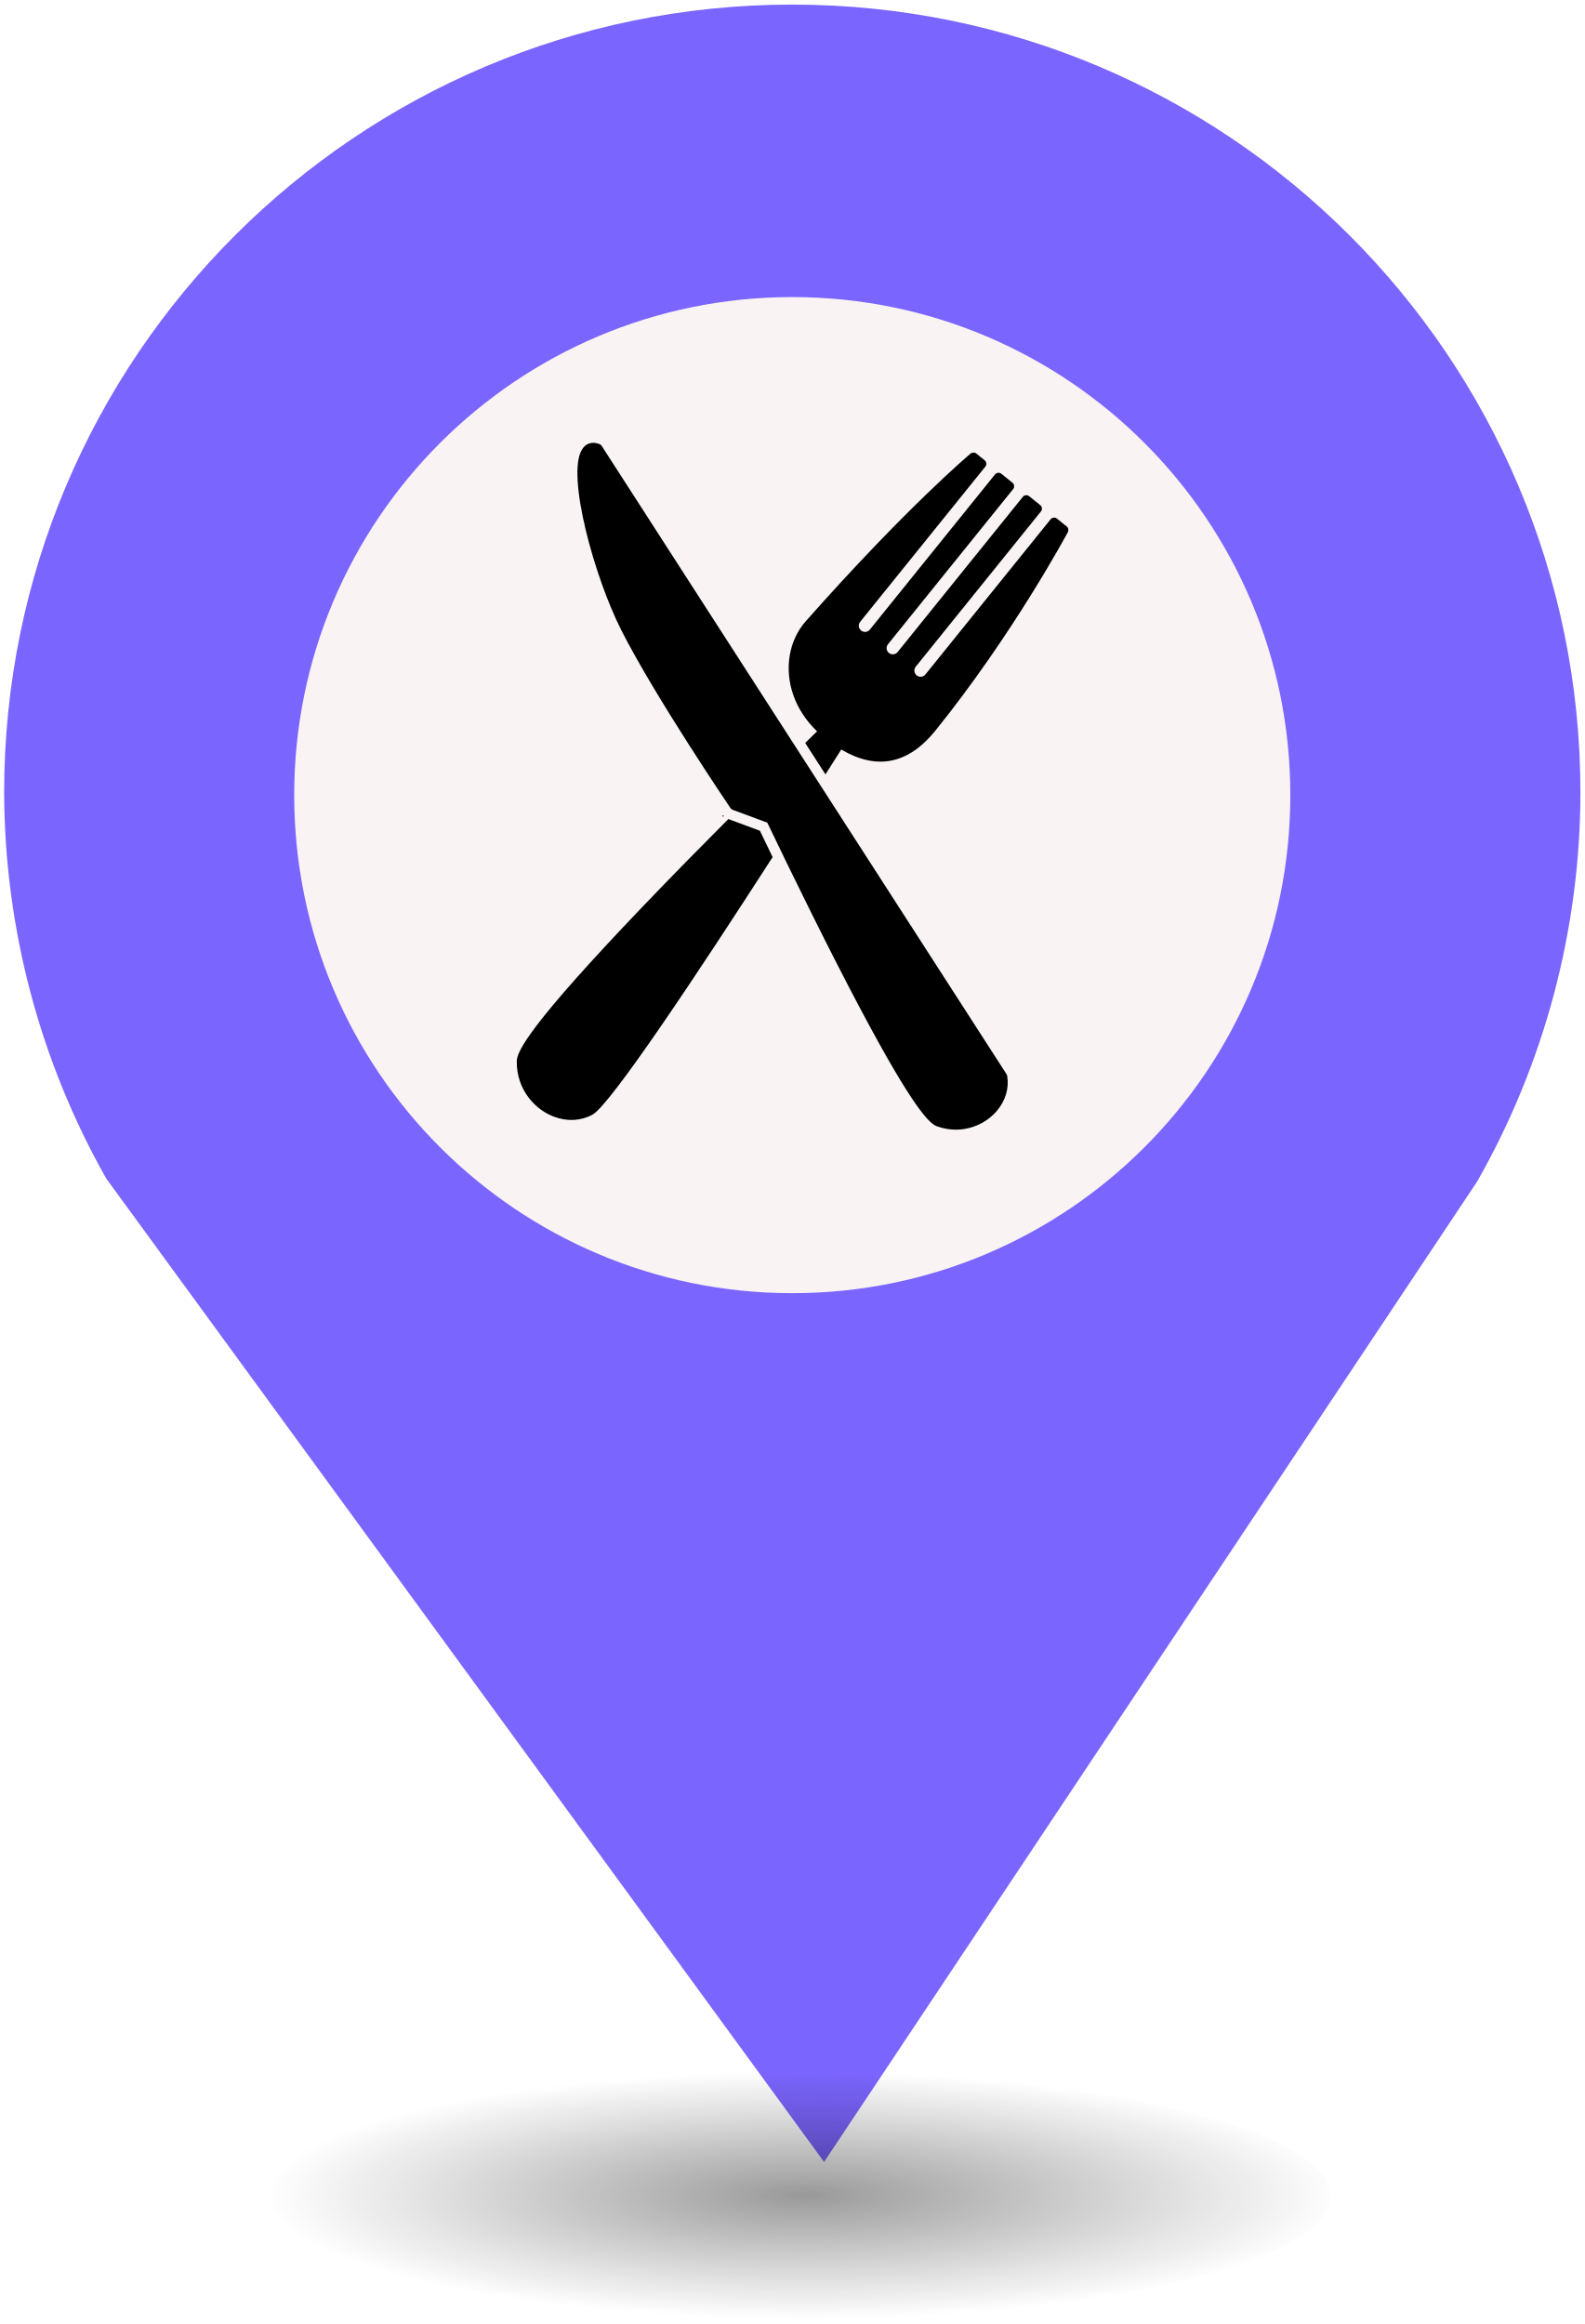
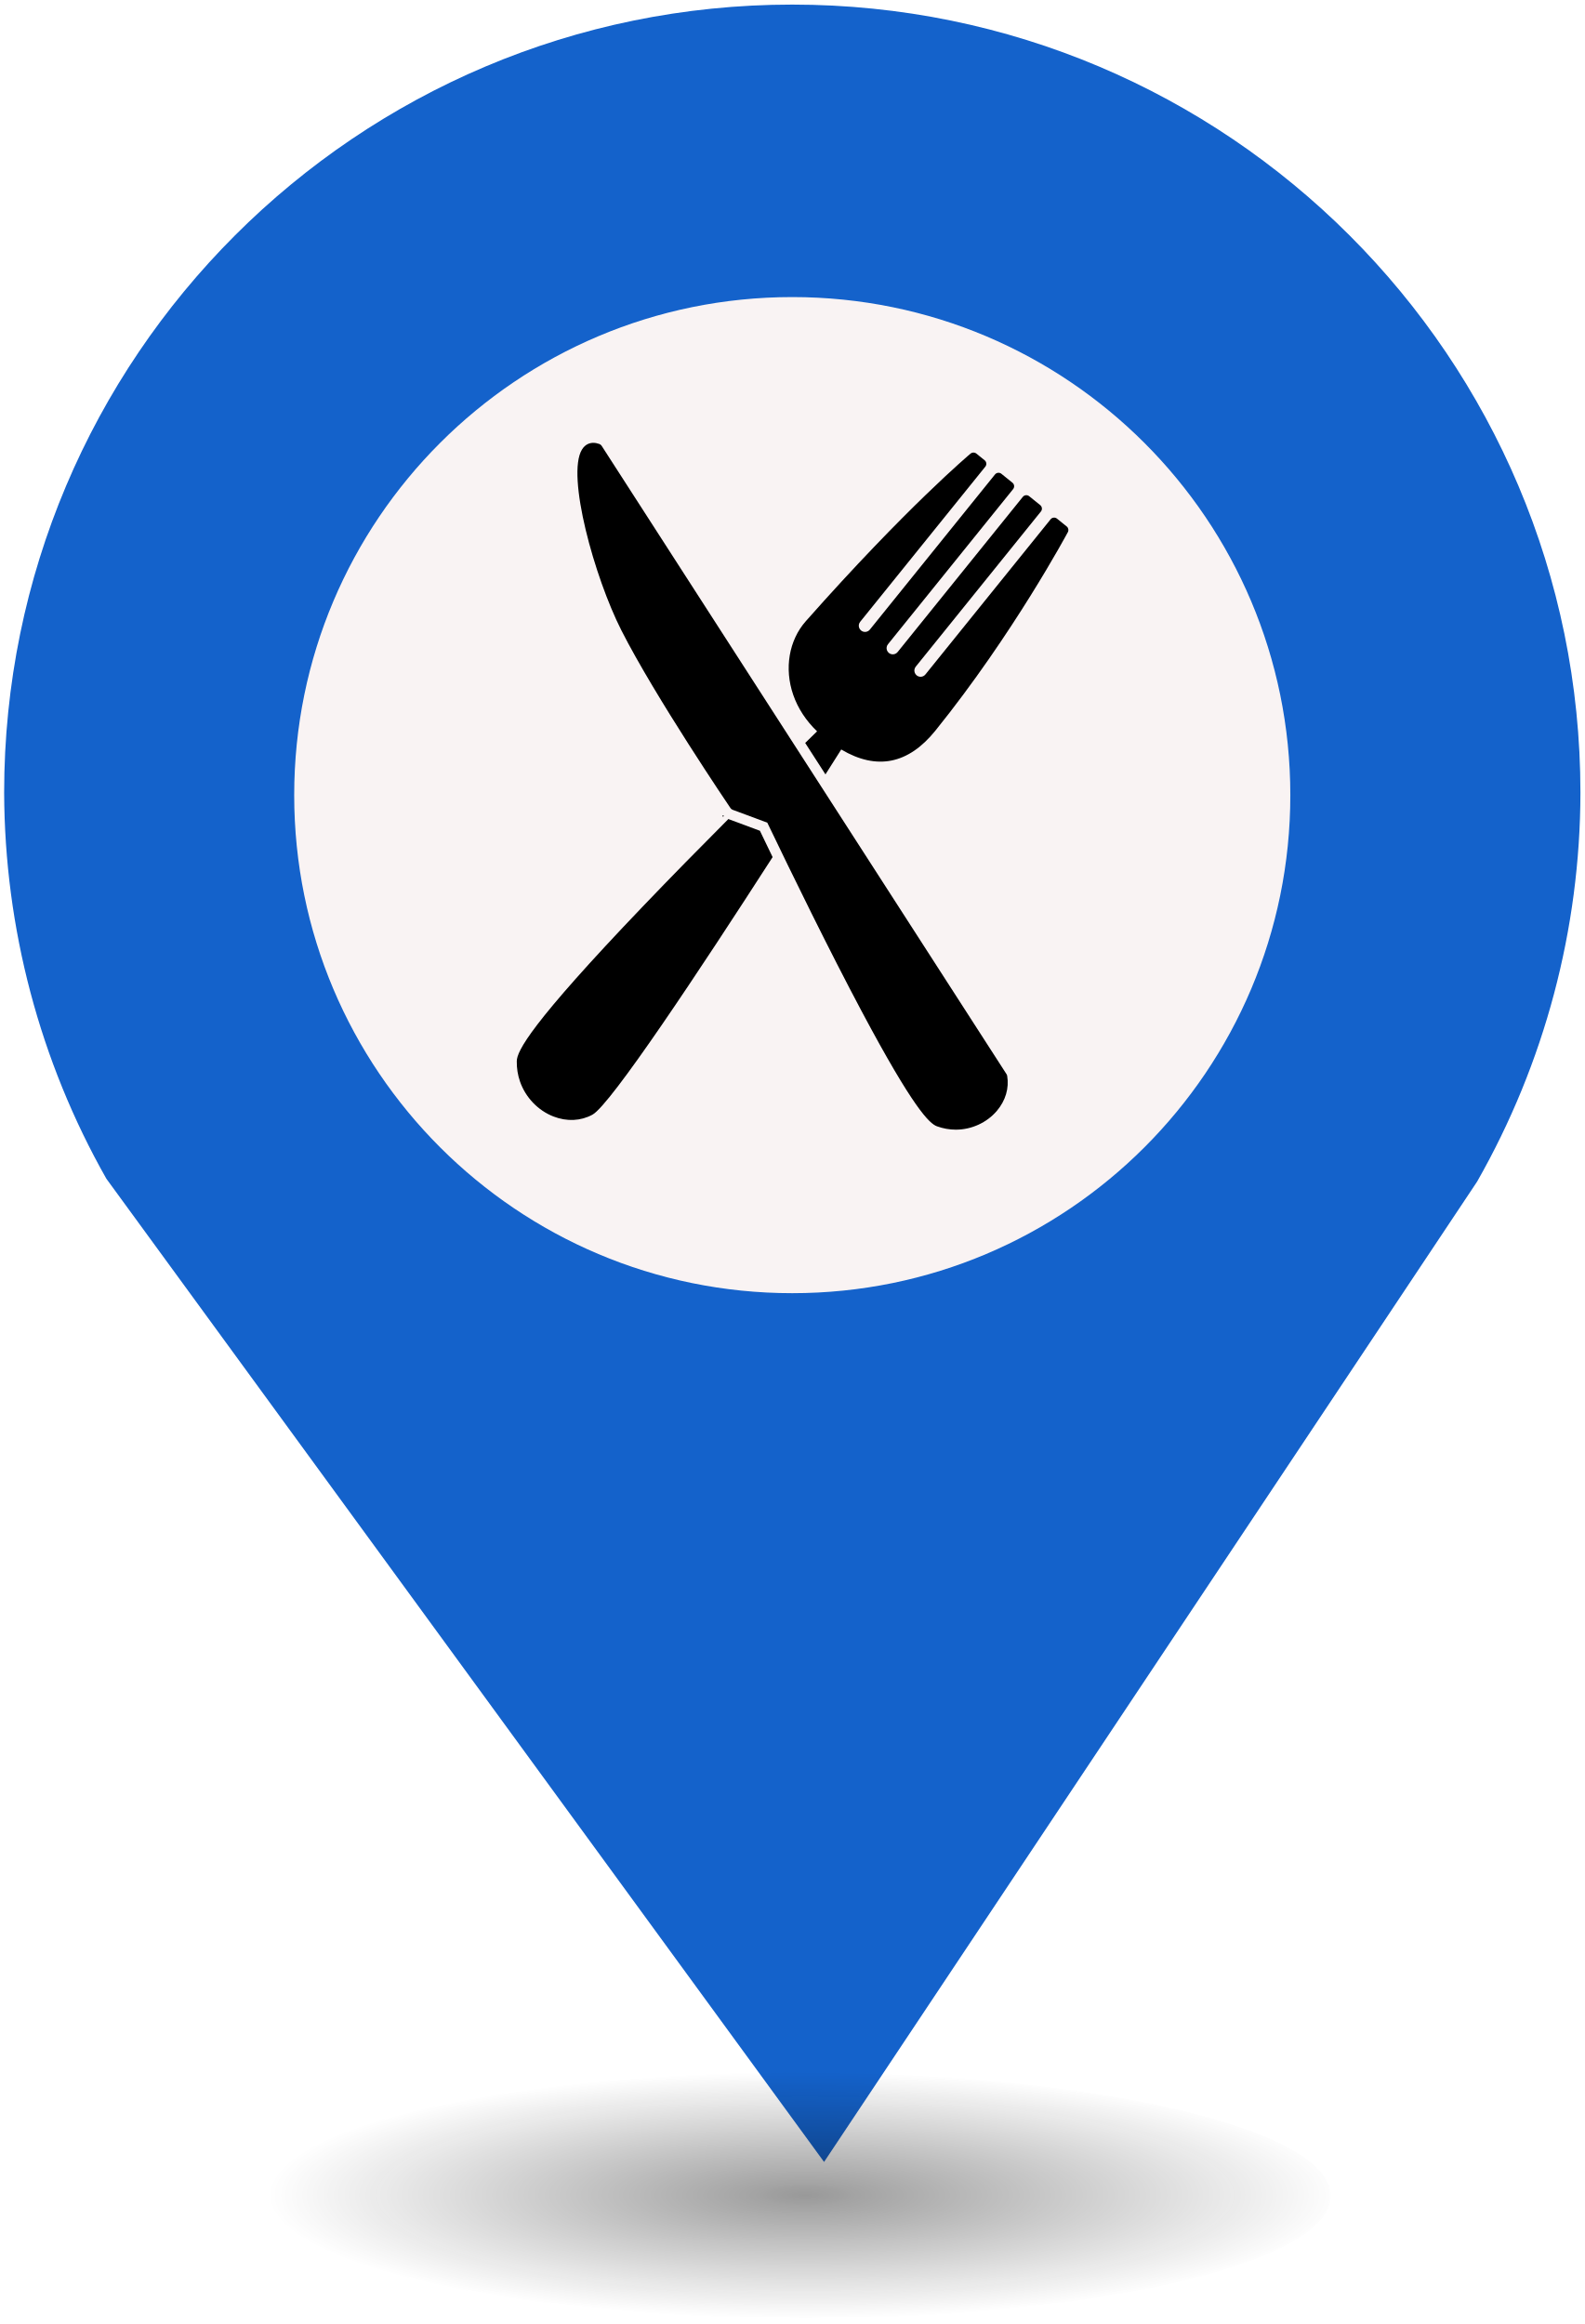
<svg xmlns="http://www.w3.org/2000/svg" height="44px" width="30px" version="1.1" viewBox="0 0 29.989 43.988" id="svg16">
  <defs id="defs7">
    <radialGradient id="a" gradientUnits="userSpaceOnUse" cy="127.6" cx="-42.75" gradientTransform="matrix(4.274964,0,0,0.98163,197.9983,-82.0888)" r="2.384">
      <stop stop-color="#010101" offset="0" id="stop2" />
      <stop stop-opacity="0" stop-color="#090909" offset="1" id="stop4" />
    </radialGradient>
  </defs>
  <g id="g26" transform="translate(-2.0760358e-7,-1.618116)">
-     <path style="fill:#7b65ff;stroke-width:4.275" id="path9" d="m 14.994,1.705 c -8.239,0 -14.917,6.678 -14.917,14.917 0.009,2.562 0.673,5.079 1.935,7.307 L 15.596,42.539 27.956,23.984 c 1.278,-2.244 1.952,-4.78 1.956,-7.362 C 29.911,8.383 23.233,1.705 14.994,1.705 Z" />
+     <path style="fill:#1462cb;stroke-width:4.275" id="path9" d="m 14.994,1.705 c -8.239,0 -14.917,6.678 -14.917,14.917 0.009,2.562 0.673,5.079 1.935,7.307 L 15.596,42.539 27.956,23.984 c 1.278,-2.244 1.952,-4.78 1.956,-7.362 C 29.911,8.383 23.233,1.705 14.994,1.705 Z" />
    <circle style="fill:#f9f3f3;stroke-width:4.275" id="circle11" r="9.427" cx="14.994" cy="16.668" />
    <ellipse style="opacity:0.4;fill:url(#a);stroke-width:4.275" id="ellipse13" cx="14.994" cy="43.18" ry="2.339" rx="10.193" />
    <rect style="fill:none;stroke-width:4.275" x="8.259" y="9.828" width="13.472" height="13.369" ry="0" rx="0" id="replace" />
    <svg version="1.1" x="8.5" y="10" viewBox="0 0 86 87.437" enable-background="new 0 0 100 100" xml:space="preserve" id="svg2" width="13" height="13">
      <defs id="defs28" />
      <g id="g3217" transform="translate(-1223.026,7591.783)">
        <g id="g3355" transform="translate(0.5259675,-1.51338)">
          <g id="g3394" transform="translate(-1.304037,6.106822)">
            <g id="g3432" transform="translate(1.32436,-7.06854)">
              <g id="g3490" transform="translate(14.50543,16.20117)">
                <g id="g3544" transform="translate(1.783222,7.907062)">
                  <g id="g3595" transform="translate(9.526484,-0.4690141)">
                    <g id="g3646" transform="translate(-52.35165,-3.588063)">
                      <g id="g3767" transform="translate(6.004856,8.755277)">
                        <g id="g4075" transform="translate(0.5523902,0.07303033)">
                          <g id="g4264" transform="translate(3.088074,-2.637774)">
                            <g id="g4355" transform="translate(8.460199,5.328404)">
                              <g id="g4421" transform="translate(-6.525508,7.085877)">
                                <g id="g4462" transform="translate(25.51802,13.53117)">
                                  <g id="g4500" transform="translate(80.26127,-61.02332)">
                                    <g id="g5344" transform="translate(-17.61483,53.92915)">
                                      <g id="g5294" display="none" style="display:none">
                                        <rect id="rect5296" height="196" width="394.5" display="inline" y="-80.755" x="-43.5" style="fill:#000000;display:inline" />
                                      </g>
                                      <g id="g5316" display="none" style="display:none">
                                        <g id="g5318" display="inline" style="display:inline">
                                          <path id="path5320" d="M 1.581,10.718 H 30.418 L 16,1.051 1.581,10.718 z M 17.592,6.594 c 0,0.879 -0.713,1.592 -1.592,1.592 -0.879,0 -1.592,-0.713 -1.592,-1.592 0,-0.879 0.713,-1.592 1.592,-1.592 0.879,0 1.592,0.712 1.592,1.592 z" />
                                          <rect id="rect5322" height="3.021" width="31" y="28.03" x="0.5" />
                                          <rect id="rect5324" height="11.875" width="3.021" y="13.363" x="3.667" />
                                          <rect id="rect5326" height="11.875" width="3.021" y="13.363" x="8.349" />
                                          <rect id="rect5328" height="11.875" width="3.021" y="13.363" x="20.63" />
                                          <rect id="rect5330" height="11.875" width="3.021" y="13.363" x="25.312" />
                                        </g>
                                        <path id="path5332" d="m 19.055,22.809 c -0.386,0.262 -1.035,0.524 -1.857,0.524 -1.01,0 -1.907,-0.386 -2.53,-1.11 -0.474,-0.524 -0.785,-1.246 -0.897,-2.144 h -0.773 v -0.611 h 0.711 c 0,-0.062 0,-0.125 0,-0.187 0,-0.2 0.012,-0.387 0.025,-0.561 h -0.735 v -0.624 h 0.823 c 0.15,-0.872 0.524,-1.595 1.022,-2.106 0.636,-0.66 1.446,-1.035 2.468,-1.035 0.735,0 1.309,0.212 1.658,0.399 l -0.249,0.822 c -0.312,-0.187 -0.835,-0.349 -1.396,-0.349 -0.673,0 -1.221,0.237 -1.645,0.685 -0.374,0.361 -0.623,0.922 -0.748,1.583 h 3.478 v 0.624 h -3.59 c -0.013,0.162 -0.025,0.349 -0.025,0.523 0,0.075 0,0.137 0,0.225 h 3.615 v 0.611 h -3.53 c 0.1,0.723 0.349,1.259 0.685,1.633 0.461,0.486 1.085,0.723 1.757,0.723 0.661,0 1.234,-0.249 1.521,-0.411 l 0.212,0.786 z" display="inline" style="display:inline" />
                                      </g>
                                      <g id="g5453" transform="translate(-52.62536,-10.75091)">
                                        <g id="g5403" display="none" style="display:none">
                                          <rect id="rect5405" height="196" width="394.5" display="inline" y="-80.755" x="-43.5" style="fill:#000000;display:inline" />
                                        </g>
                                        <g id="g5425" display="none" style="display:none">
                                          <g id="g5427" display="inline" style="display:inline">
                                            <path id="path5429" d="M 1.581,10.718 H 30.418 L 16,1.051 1.581,10.718 z M 17.592,6.594 c 0,0.879 -0.713,1.592 -1.592,1.592 -0.879,0 -1.592,-0.713 -1.592,-1.592 0,-0.879 0.713,-1.592 1.592,-1.592 0.879,0 1.592,0.712 1.592,1.592 z" />
                                            <rect id="rect5431" height="3.021" width="31" y="28.03" x="0.5" />
                                            <rect id="rect5433" height="11.875" width="3.021" y="13.363" x="3.667" />
                                            <rect id="rect5435" height="11.875" width="3.021" y="13.363" x="8.349" />
                                            <rect id="rect5437" height="11.875" width="3.021" y="13.363" x="20.63" />
                                            <rect id="rect5439" height="11.875" width="3.021" y="13.363" x="25.312" />
                                          </g>
                                          <path id="path5441" d="m 19.055,22.809 c -0.386,0.262 -1.035,0.524 -1.857,0.524 -1.01,0 -1.907,-0.386 -2.53,-1.11 -0.474,-0.524 -0.785,-1.246 -0.897,-2.144 h -0.773 v -0.611 h 0.711 c 0,-0.062 0,-0.125 0,-0.187 0,-0.2 0.012,-0.387 0.025,-0.561 h -0.735 v -0.624 h 0.823 c 0.15,-0.872 0.524,-1.595 1.022,-2.106 0.636,-0.66 1.446,-1.035 2.468,-1.035 0.735,0 1.309,0.212 1.658,0.399 l -0.249,0.822 c -0.312,-0.187 -0.835,-0.349 -1.396,-0.349 -0.673,0 -1.221,0.237 -1.645,0.685 -0.374,0.361 -0.623,0.922 -0.748,1.583 h 3.478 v 0.624 h -3.59 c -0.013,0.162 -0.025,0.349 -0.025,0.523 0,0.075 0,0.137 0,0.225 h 3.615 v 0.611 h -3.53 c 0.1,0.723 0.349,1.259 0.685,1.633 0.461,0.486 1.085,0.723 1.757,0.723 0.661,0 1.234,-0.249 1.521,-0.411 l 0.212,0.786 z" display="inline" style="display:inline" />
                                        </g>
                                        <g id="g5911" transform="translate(34.80392,-34.73152)">
                                          <g id="g5969" transform="translate(-76.82085,20.4639)">
                                            <g id="g6024" transform="translate(-1.526915,1.600489)">
                                              <g id="g6071" transform="translate(7.388684,1.035171)">
                                                <g id="g6187" transform="translate(-0.7100005,-4.632286)">
                                                  <g id="g6263" transform="translate(-0.667373,-5.348818)">
                                                    <g id="g6319" transform="translate(0.7972047,3.564749)">
                                                      <g id="g6384" transform="translate(-9.1472,2.261335)">
                                                        <g id="g6488" transform="translate(-2.034812,-3.404266)">
                                                          <g id="g6516" transform="translate(-0.6383233,-2.329404)">
                                                            <g id="g6769" transform="translate(1565.779,-3801.849)">
                                                              <g id="g6910" transform="translate(-308.0951,-3790.949)">
                                                                <g id="g6983" transform="translate(-14.23112,-15.61185)">
                                                                  <g id="g6947">
                                                                    <path id="path6965" d="m 41.184,53.693 c -0.048,0.024 -0.091,0.054 -0.129,0.087 l 0.085,0.1 c 0.032,-0.027 0.068,-0.052 0.105,-0.072 l -0.061,-0.115 z" style="fill:#000000" />
                                                                    <path id="path6967" d="m 14.889,85.003 c -0.013,0.889 0.125,1.758 0.41,2.582 0.703,2.027 2.296,3.694 4.264,4.457 1.706,0.661 3.466,0.579 4.959,-0.232 2.307,-1.256 13.634,-18.347 22.936,-32.79 -0.567,-1.172 -1.111,-2.299 -1.616,-3.352 L 41.918,54.209 C 41.887,54.197 41.86,54.182 41.831,54.169 38.304,57.706 34.527,61.546 30.942,65.294 16.591,80.293 14.907,83.726 14.889,85.003 z" style="fill:#000000" />
                                                                    <path id="path6969" d="m 76.157,10.095 c -0.152,0.016 -0.292,0.091 -0.387,0.21 L 59.837,30.056 c -0.133,0.165 -0.322,0.268 -0.533,0.29 -0.209,0.022 -0.415,-0.038 -0.58,-0.171 -0.116,-0.094 -0.203,-0.216 -0.252,-0.356 -0.09,-0.259 -0.04,-0.542 0.133,-0.756 L 74.538,9.311 c 0.2,-0.247 0.16,-0.608 -0.086,-0.809 L 73.389,7.643 c -0.214,-0.173 -0.52,-0.169 -0.73,0.006 -0.079,0.066 -8.166,6.859 -20.976,21.338 -2.149,2.43 -2.762,6.023 -1.6,9.377 0.594,1.715 1.638,3.31 3.036,4.644 -0.469,0.458 -0.975,0.95 -1.513,1.478 l 2.58,4.003 c 0.717,-1.131 1.392,-2.194 2.008,-3.169 4.51,2.676 8.537,1.873 11.978,-2.39 9.927,-12.307 16.805,-25.157 16.874,-25.284 0.128,-0.244 0.066,-0.544 -0.147,-0.717 l -1.242,-1.001 c -0.248,-0.2 -0.61,-0.161 -0.809,0.086 L 66.912,35.765 c -0.132,0.165 -0.321,0.268 -0.532,0.292 -0.21,0.022 -0.416,-0.04 -0.581,-0.171 -0.115,-0.095 -0.202,-0.218 -0.251,-0.357 -0.091,-0.259 -0.04,-0.542 0.132,-0.756 L 81.614,15.02 c 0.097,-0.119 0.142,-0.271 0.125,-0.422 -0.018,-0.152 -0.093,-0.292 -0.211,-0.387 l -1.411,-1.138 c -0.246,-0.2 -0.608,-0.161 -0.808,0.086 L 63.374,32.911 c -0.133,0.165 -0.321,0.268 -0.532,0.29 -0.21,0.022 -0.416,-0.038 -0.58,-0.169 -0.115,-0.094 -0.202,-0.217 -0.251,-0.356 -0.09,-0.26 -0.041,-0.545 0.133,-0.757 L 78.078,12.168 c 0.199,-0.247 0.161,-0.609 -0.087,-0.809 l -1.41,-1.14 c -0.12,-0.097 -0.272,-0.141 -0.424,-0.124 z" style="fill:#000000" />
                                                                    <path id="path6971" d="M 77.236,86.654 25.691,6.657 C 25.624,6.551 25.523,6.47 25.404,6.427 25.137,6.33 24.879,6.281 24.637,6.281 c -0.421,0 -1.015,0.147 -1.449,0.854 -2.012,3.276 1.594,16.269 5.015,23.012 4.312,8.502 13.795,22.492 13.89,22.631 0.067,0.1 0.164,0.175 0.275,0.217 l 4.414,1.64 c 3.208,6.689 7.862,16.213 12.019,24.024 6.595,12.392 8.627,14.284 9.579,14.631 0.781,0.282 1.588,0.428 2.401,0.428 2.002,0 3.955,-0.896 5.227,-2.396 1.106,-1.304 1.572,-2.885 1.312,-4.451 -0.013,-0.077 -0.042,-0.15 -0.084,-0.217 z" style="fill:#000000" />
                                                                  </g>
                                                                </g>
                                                              </g>
                                                            </g>
                                                          </g>
                                                        </g>
                                                      </g>
                                                    </g>
                                                  </g>
                                                </g>
                                              </g>
                                            </g>
                                          </g>
                                        </g>
                                      </g>
                                    </g>
                                  </g>
                                </g>
                              </g>
                            </g>
                          </g>
                        </g>
                      </g>
                    </g>
                  </g>
                </g>
              </g>
            </g>
          </g>
        </g>
      </g>
    </svg>
  </g>
</svg>
